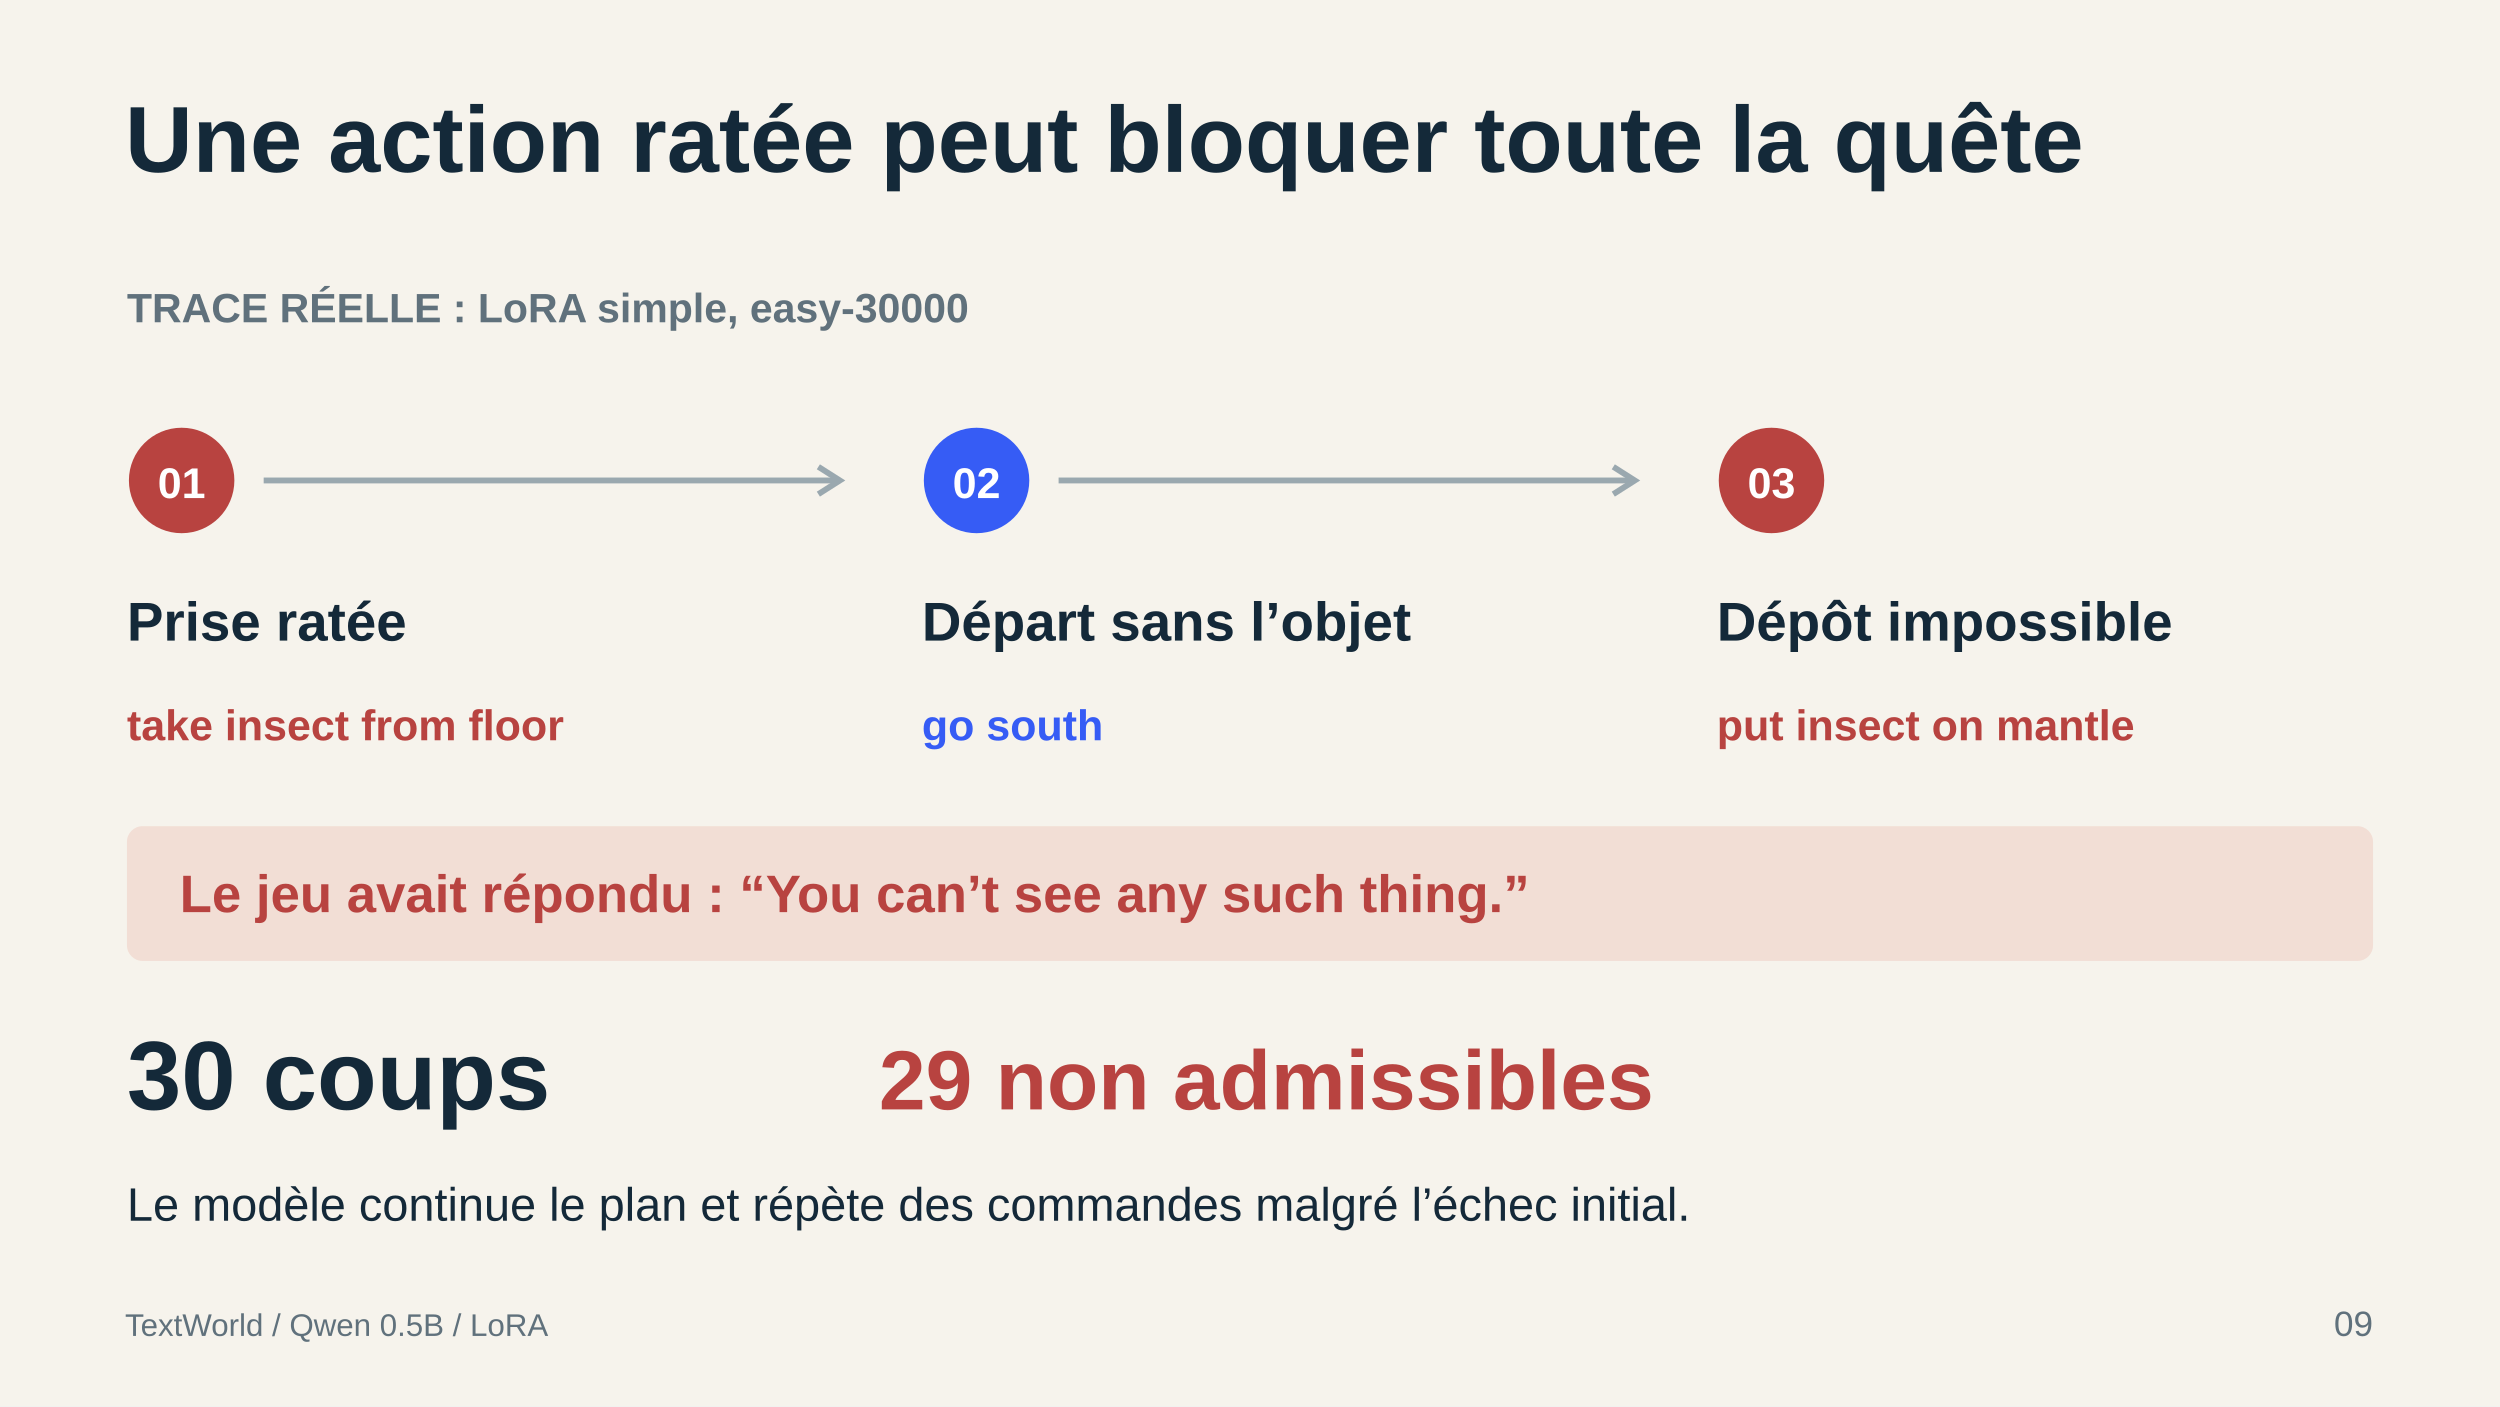
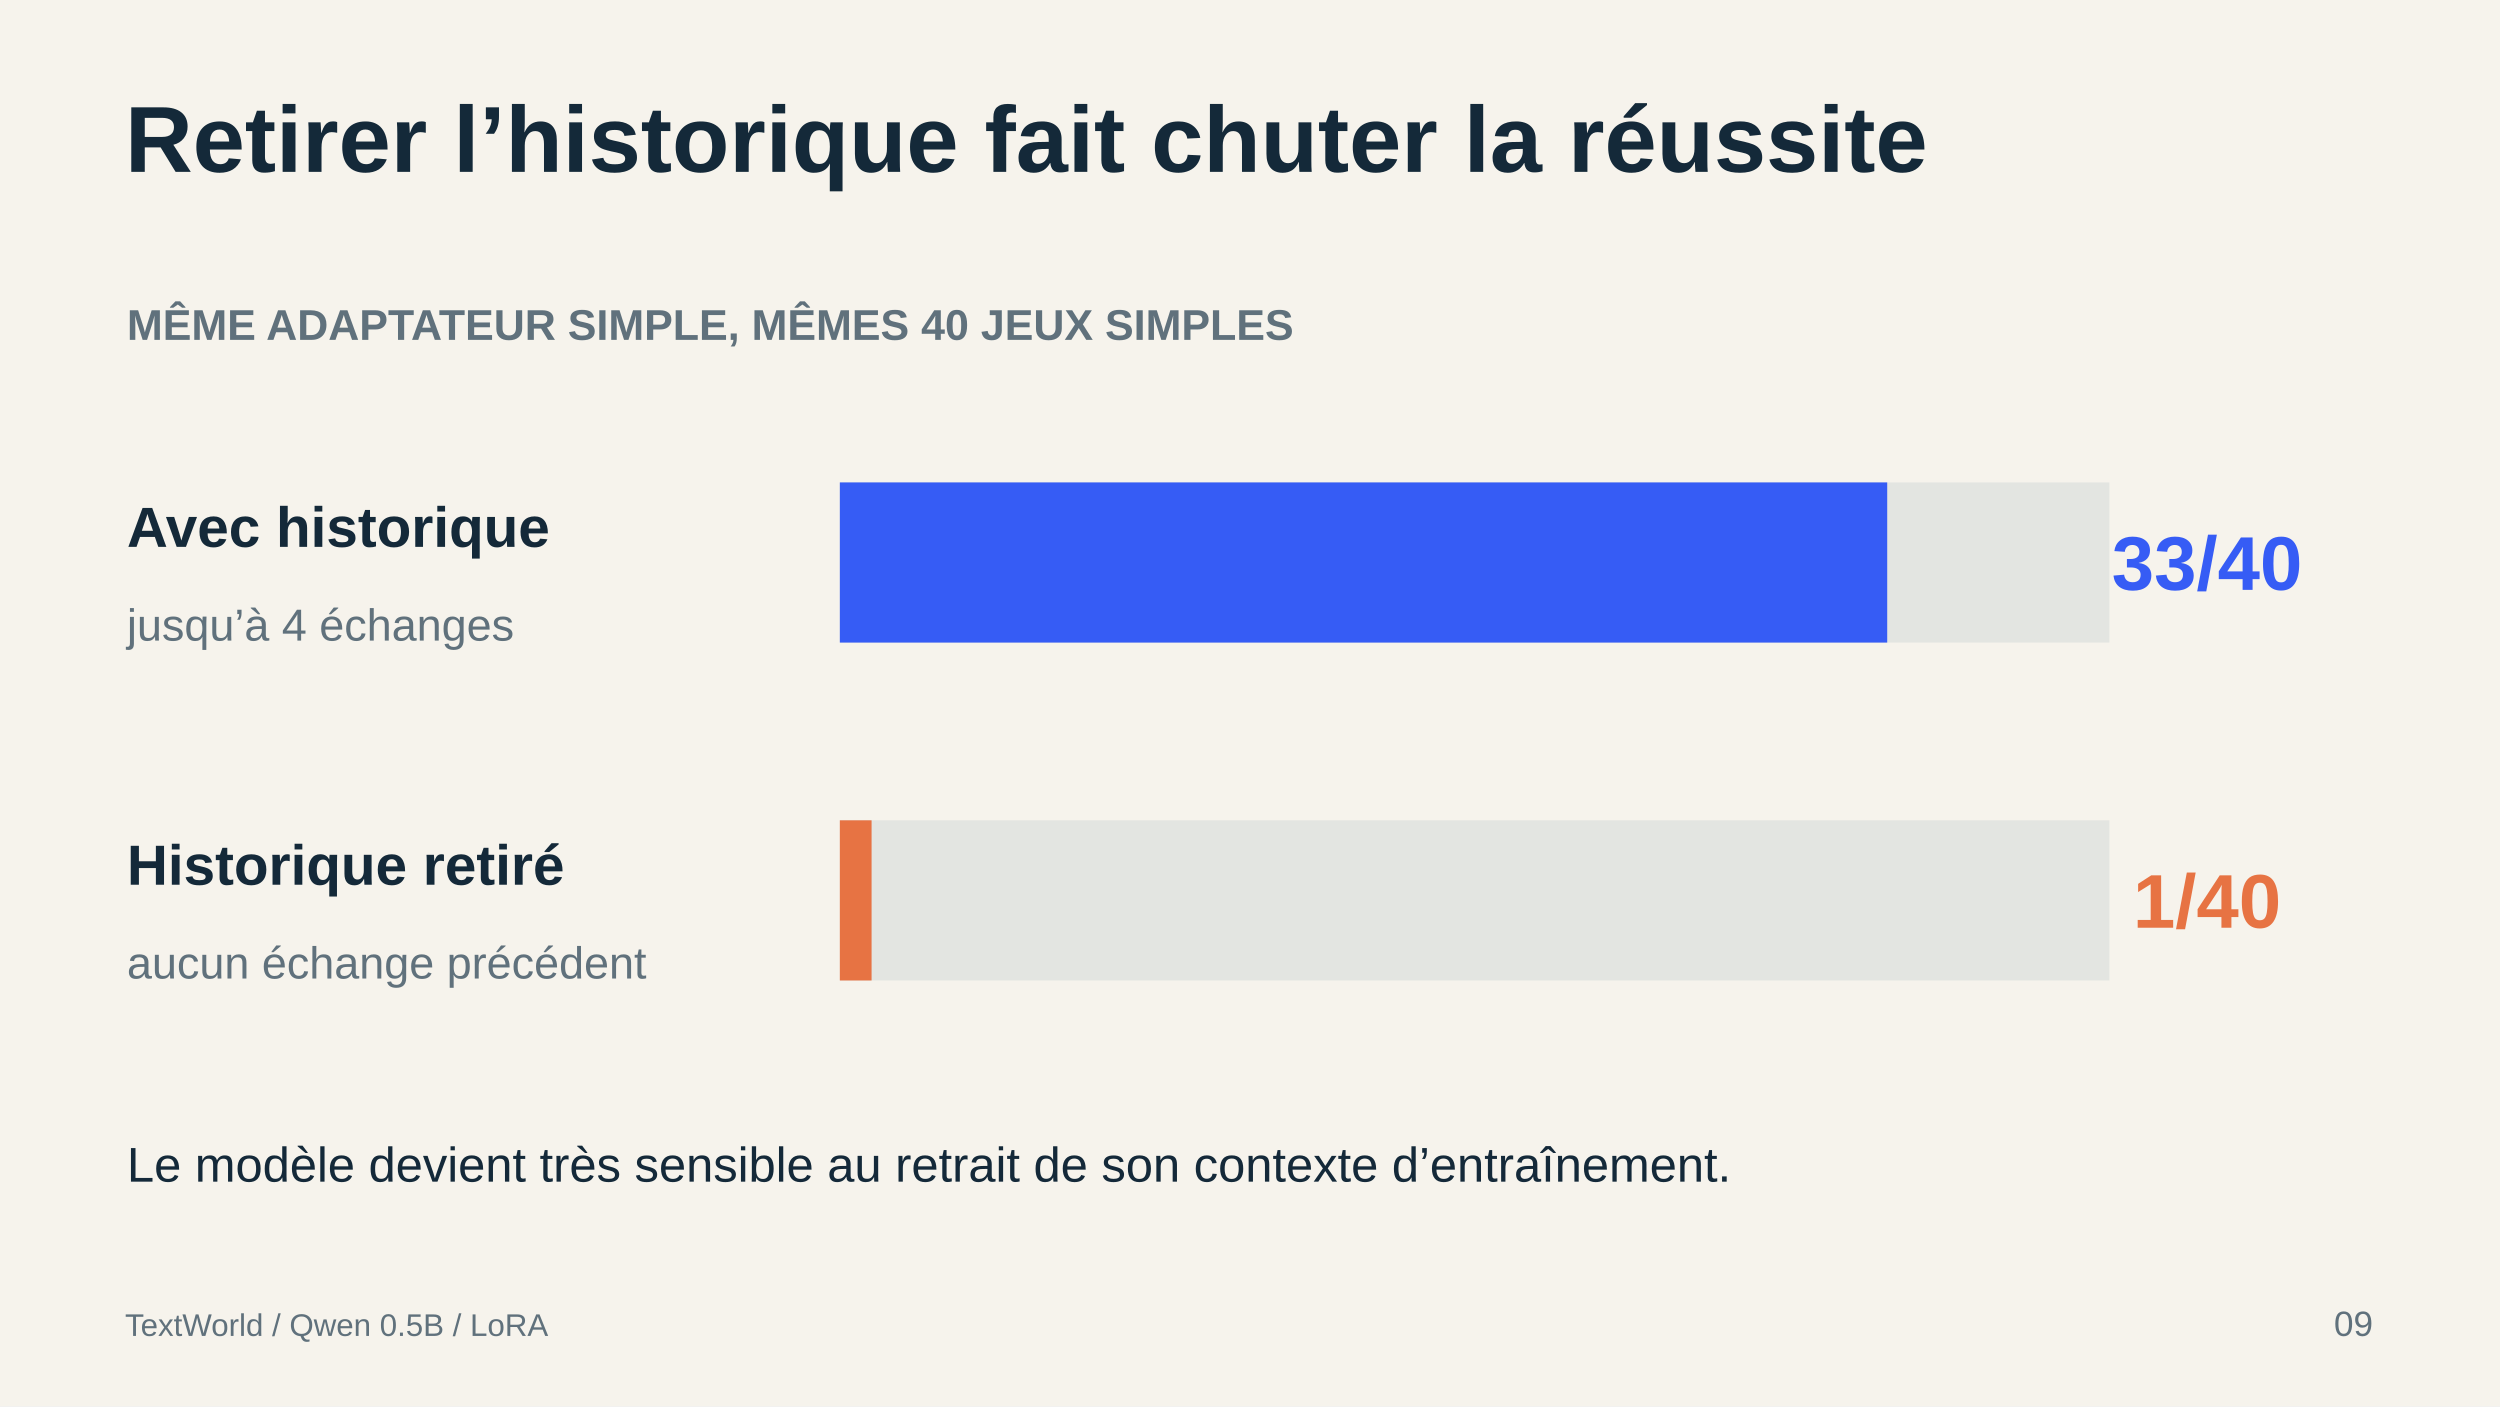
<svg xmlns="http://www.w3.org/2000/svg" width="1280" height="720" viewBox="0 0 1280 720">
  <rect width="1280" height="720" fill="#F6F3EC" />
-   <text x="64" y="88" fill="#142939" font-family="Arial, sans-serif" font-size="48" font-weight="700" text-anchor="start">Une action ratée peut bloquer toute la quête</text>
+   <text x="64" y="88" fill="#142939" font-family="Arial, sans-serif" font-size="48" font-weight="700" text-anchor="start">Retirer l’historique fait chuter la réussite</text>
  <text x="64" y="684" fill="#60717C" font-family="Arial, sans-serif" font-size="16" font-weight="400" text-anchor="start">TextWorld / Qwen 0.5B / LoRA</text>
  <text x="1215" y="684" fill="#60717C" font-family="Arial, sans-serif" font-size="18" font-weight="400" text-anchor="end">09</text>
-   <text x="65" y="165" fill="#60717C" font-family="Arial, sans-serif" font-size="21" font-weight="700" text-anchor="start">TRACE RÉELLE : LoRA simple, easy-30000</text>
-   <circle cx="93" cy="246" r="27" fill="#B84340" stroke="none" stroke-width="3" />
-   <text x="93" y="255" fill="white" font-family="Arial, sans-serif" font-size="22" font-weight="700" text-anchor="middle">01</text>
-   <text x="65" y="328" fill="#142939" font-family="Arial, sans-serif" font-size="28" font-weight="700" text-anchor="start">Prise ratée</text>
-   <text x="65" y="379" fill="#B84340" font-family="Arial, sans-serif" font-size="22" font-weight="600" text-anchor="start">take insect from floor</text>
-   <path d="M135,246 L430,246" fill="none" stroke="#9AA8AF" stroke-width="3" stroke-dasharray="" />
-   <polyline points="419,239 430,246 419,253" fill="none" stroke="#9AA8AF" stroke-width="3" />
-   <circle cx="500" cy="246" r="27" fill="#365CF5" stroke="none" stroke-width="3" />
-   <text x="500" y="255" fill="white" font-family="Arial, sans-serif" font-size="22" font-weight="700" text-anchor="middle">02</text>
-   <text x="472" y="328" fill="#142939" font-family="Arial, sans-serif" font-size="28" font-weight="700" text-anchor="start">Départ sans l’objet</text>
-   <text x="472" y="379" fill="#365CF5" font-family="Arial, sans-serif" font-size="22" font-weight="600" text-anchor="start">go south</text>
-   <path d="M542,246 L837,246" fill="none" stroke="#9AA8AF" stroke-width="3" stroke-dasharray="" />
-   <polyline points="826,239 837,246 826,253" fill="none" stroke="#9AA8AF" stroke-width="3" />
-   <circle cx="907" cy="246" r="27" fill="#B84340" stroke="none" stroke-width="3" />
-   <text x="907" y="255" fill="white" font-family="Arial, sans-serif" font-size="22" font-weight="700" text-anchor="middle">03</text>
-   <text x="879" y="328" fill="#142939" font-family="Arial, sans-serif" font-size="28" font-weight="700" text-anchor="start">Dépôt impossible</text>
-   <text x="879" y="379" fill="#B84340" font-family="Arial, sans-serif" font-size="22" font-weight="600" text-anchor="start">put insect on mantle</text>
-   <rect x="65" y="423" width="1150" height="69" rx="8" fill="#F2DED5" stroke="none" stroke-width="2" />
-   <text x="92" y="467" fill="#B84340" font-family="Arial, sans-serif" font-size="27" font-weight="600" text-anchor="start">Le jeu avait répondu : “You can’t see any such thing.”</text>
-   <text x="65" y="568" fill="#142939" font-family="Arial, sans-serif" font-size="50" font-weight="700" text-anchor="start">30 coups</text>
-   <text x="450" y="568" fill="#B84340" font-family="Arial, sans-serif" font-size="43" font-weight="700" text-anchor="start">29 non admissibles</text>
-   <text x="65" y="625" fill="#142939" font-family="Arial, sans-serif" font-size="24" font-weight="400" text-anchor="start">Le modèle continue le plan et répète des commandes malgré l’échec initial.</text>
+   <text x="65" y="174" fill="#60717C" font-family="Arial, sans-serif" font-size="22" font-weight="700" text-anchor="start">MÊME ADAPTATEUR SIMPLE, MÊMES 40 JEUX SIMPLES</text>
+   <text x="65" y="280" fill="#142939" font-family="Arial, sans-serif" font-size="29" font-weight="700" text-anchor="start">Avec historique</text>
+   <text x="65" y="328" fill="#60717C" font-family="Arial, sans-serif" font-size="23" font-weight="400" text-anchor="start">jusqu’à 4 échanges</text>
+   <text x="65" y="453" fill="#142939" font-family="Arial, sans-serif" font-size="29" font-weight="700" text-anchor="start">Historique retiré</text>
+   <text x="65" y="501" fill="#60717C" font-family="Arial, sans-serif" font-size="23" font-weight="400" text-anchor="start">aucun échange précédent</text>
+   <rect x="430" y="247" width="650" height="82" rx="0" fill="#E3E5E1" stroke="none" stroke-width="2" />
+   <rect x="430" y="247" width="536.25" height="82" rx="0" fill="#365CF5" stroke="none" stroke-width="2" />
+   <text x="1130" y="302" fill="#365CF5" font-family="Arial, sans-serif" font-size="39" font-weight="700" text-anchor="middle">33/40</text>
+   <rect x="430" y="420" width="650" height="82" rx="0" fill="#E3E5E1" stroke="none" stroke-width="2" />
+   <rect x="430" y="420" width="16.25" height="82" rx="0" fill="#E77343" stroke="none" stroke-width="2" />
+   <text x="1130" y="475" fill="#E77343" font-family="Arial, sans-serif" font-size="39" font-weight="700" text-anchor="middle">1/40</text>
+   <text x="65" y="605" fill="#142939" font-family="Arial, sans-serif" font-size="25" font-weight="400" text-anchor="start">Le modèle devient très sensible au retrait de son contexte d’entraînement.</text>
</svg>
